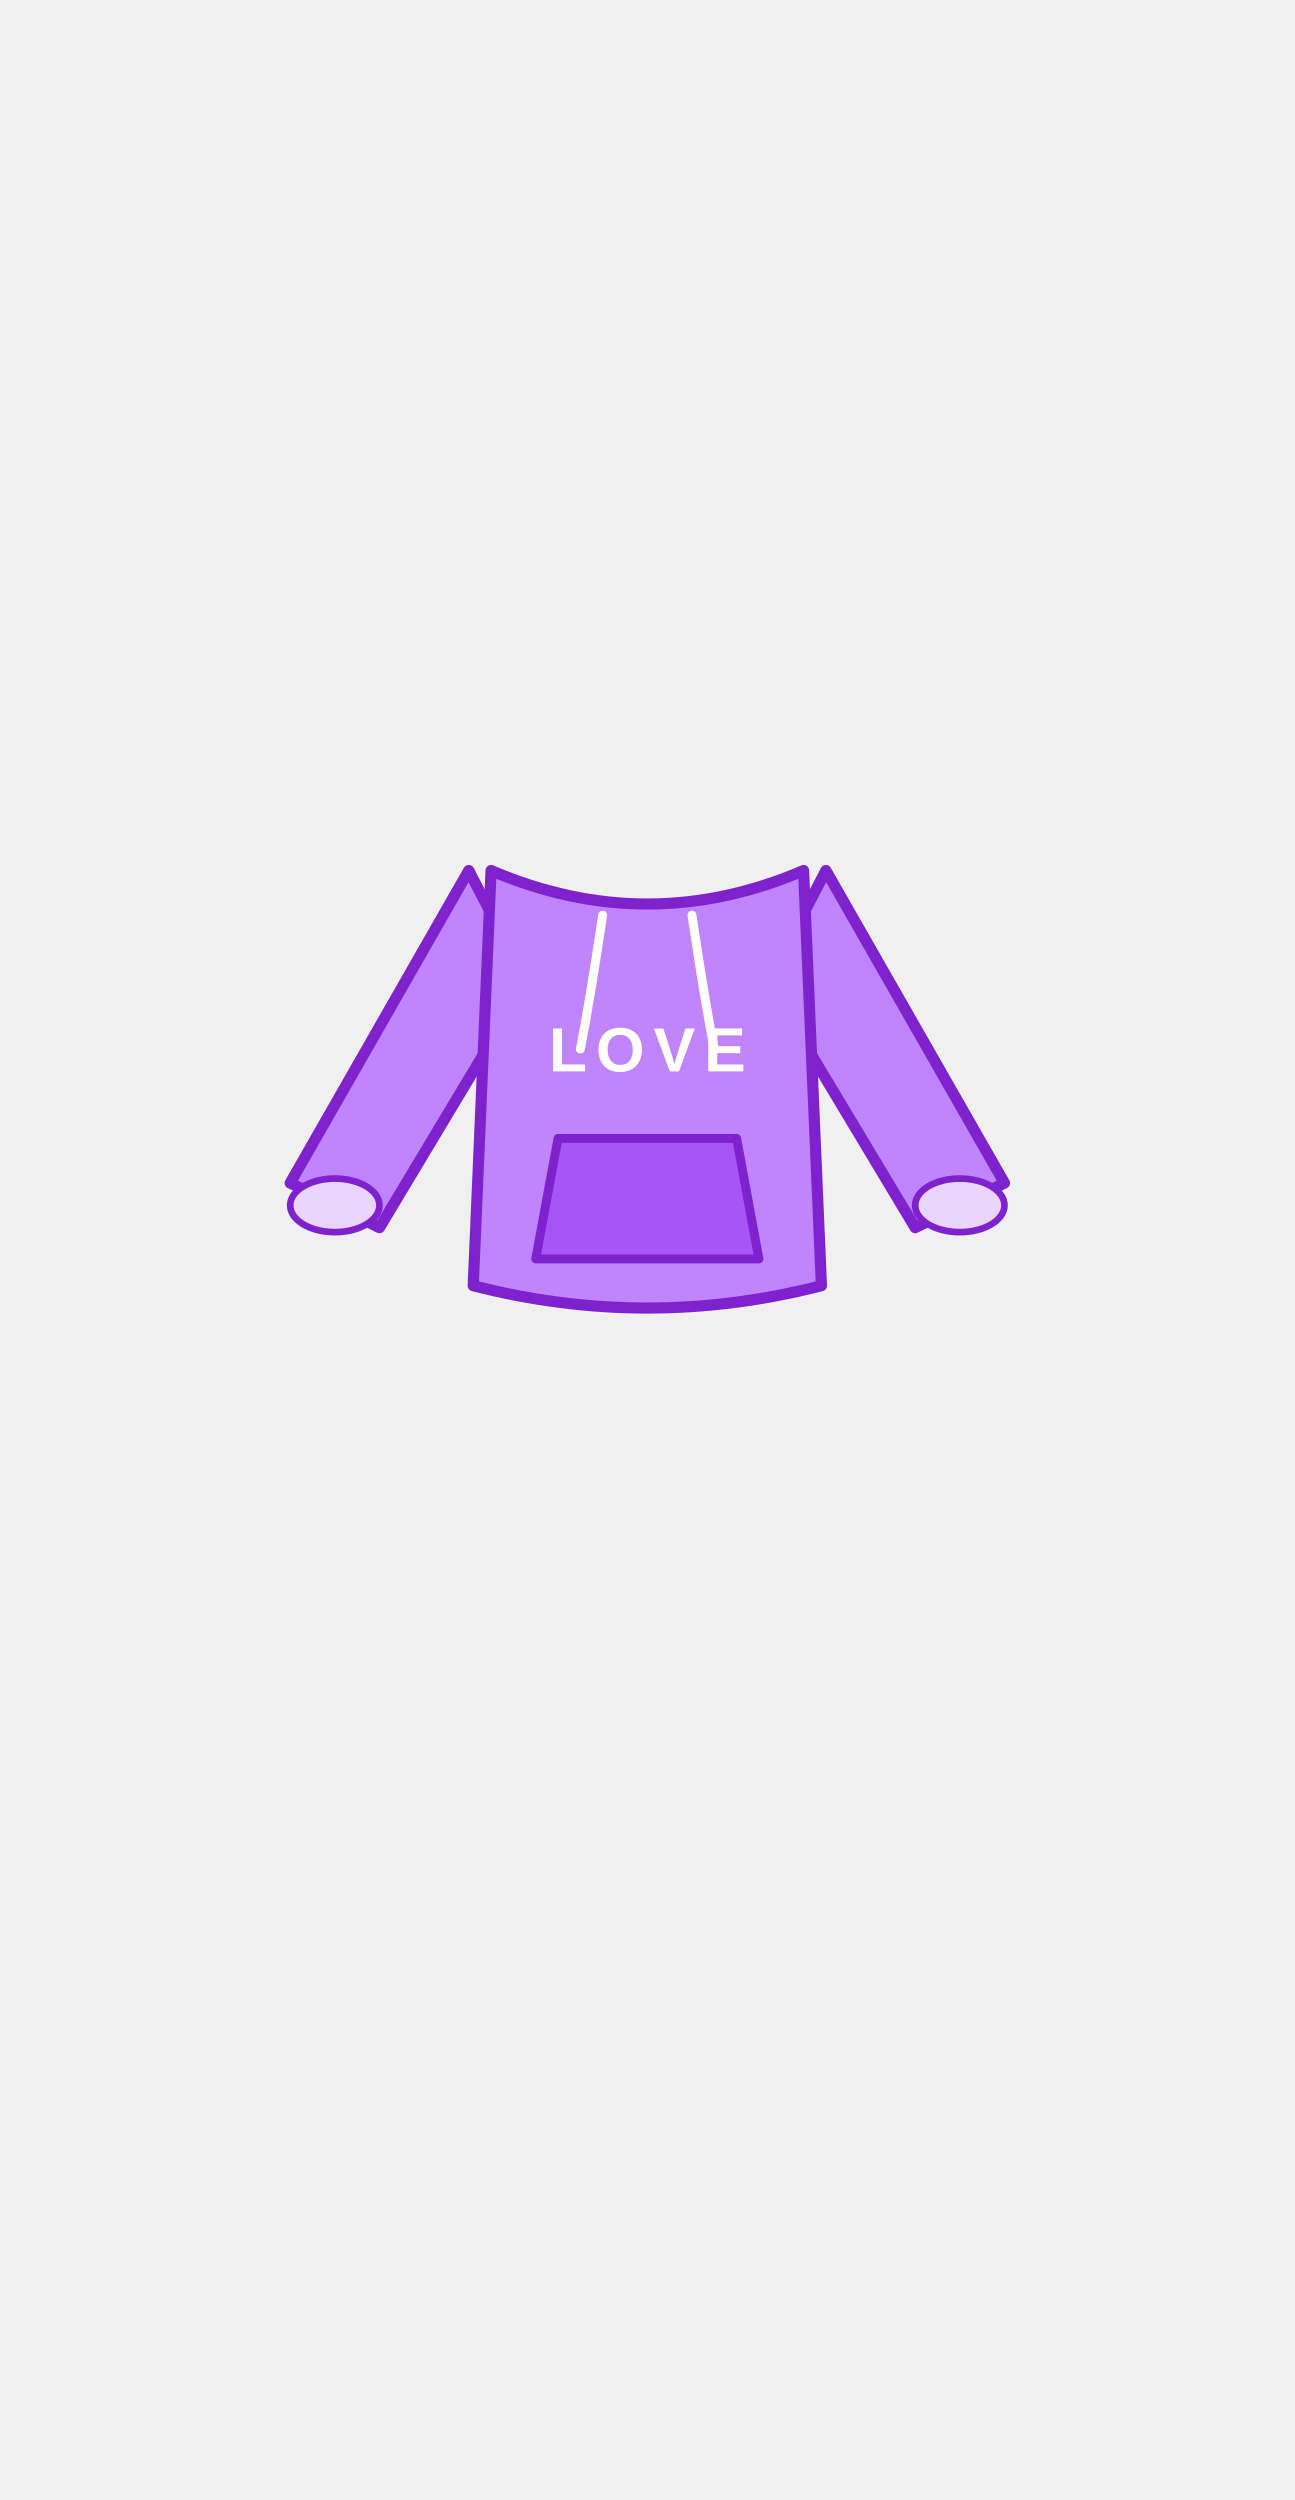
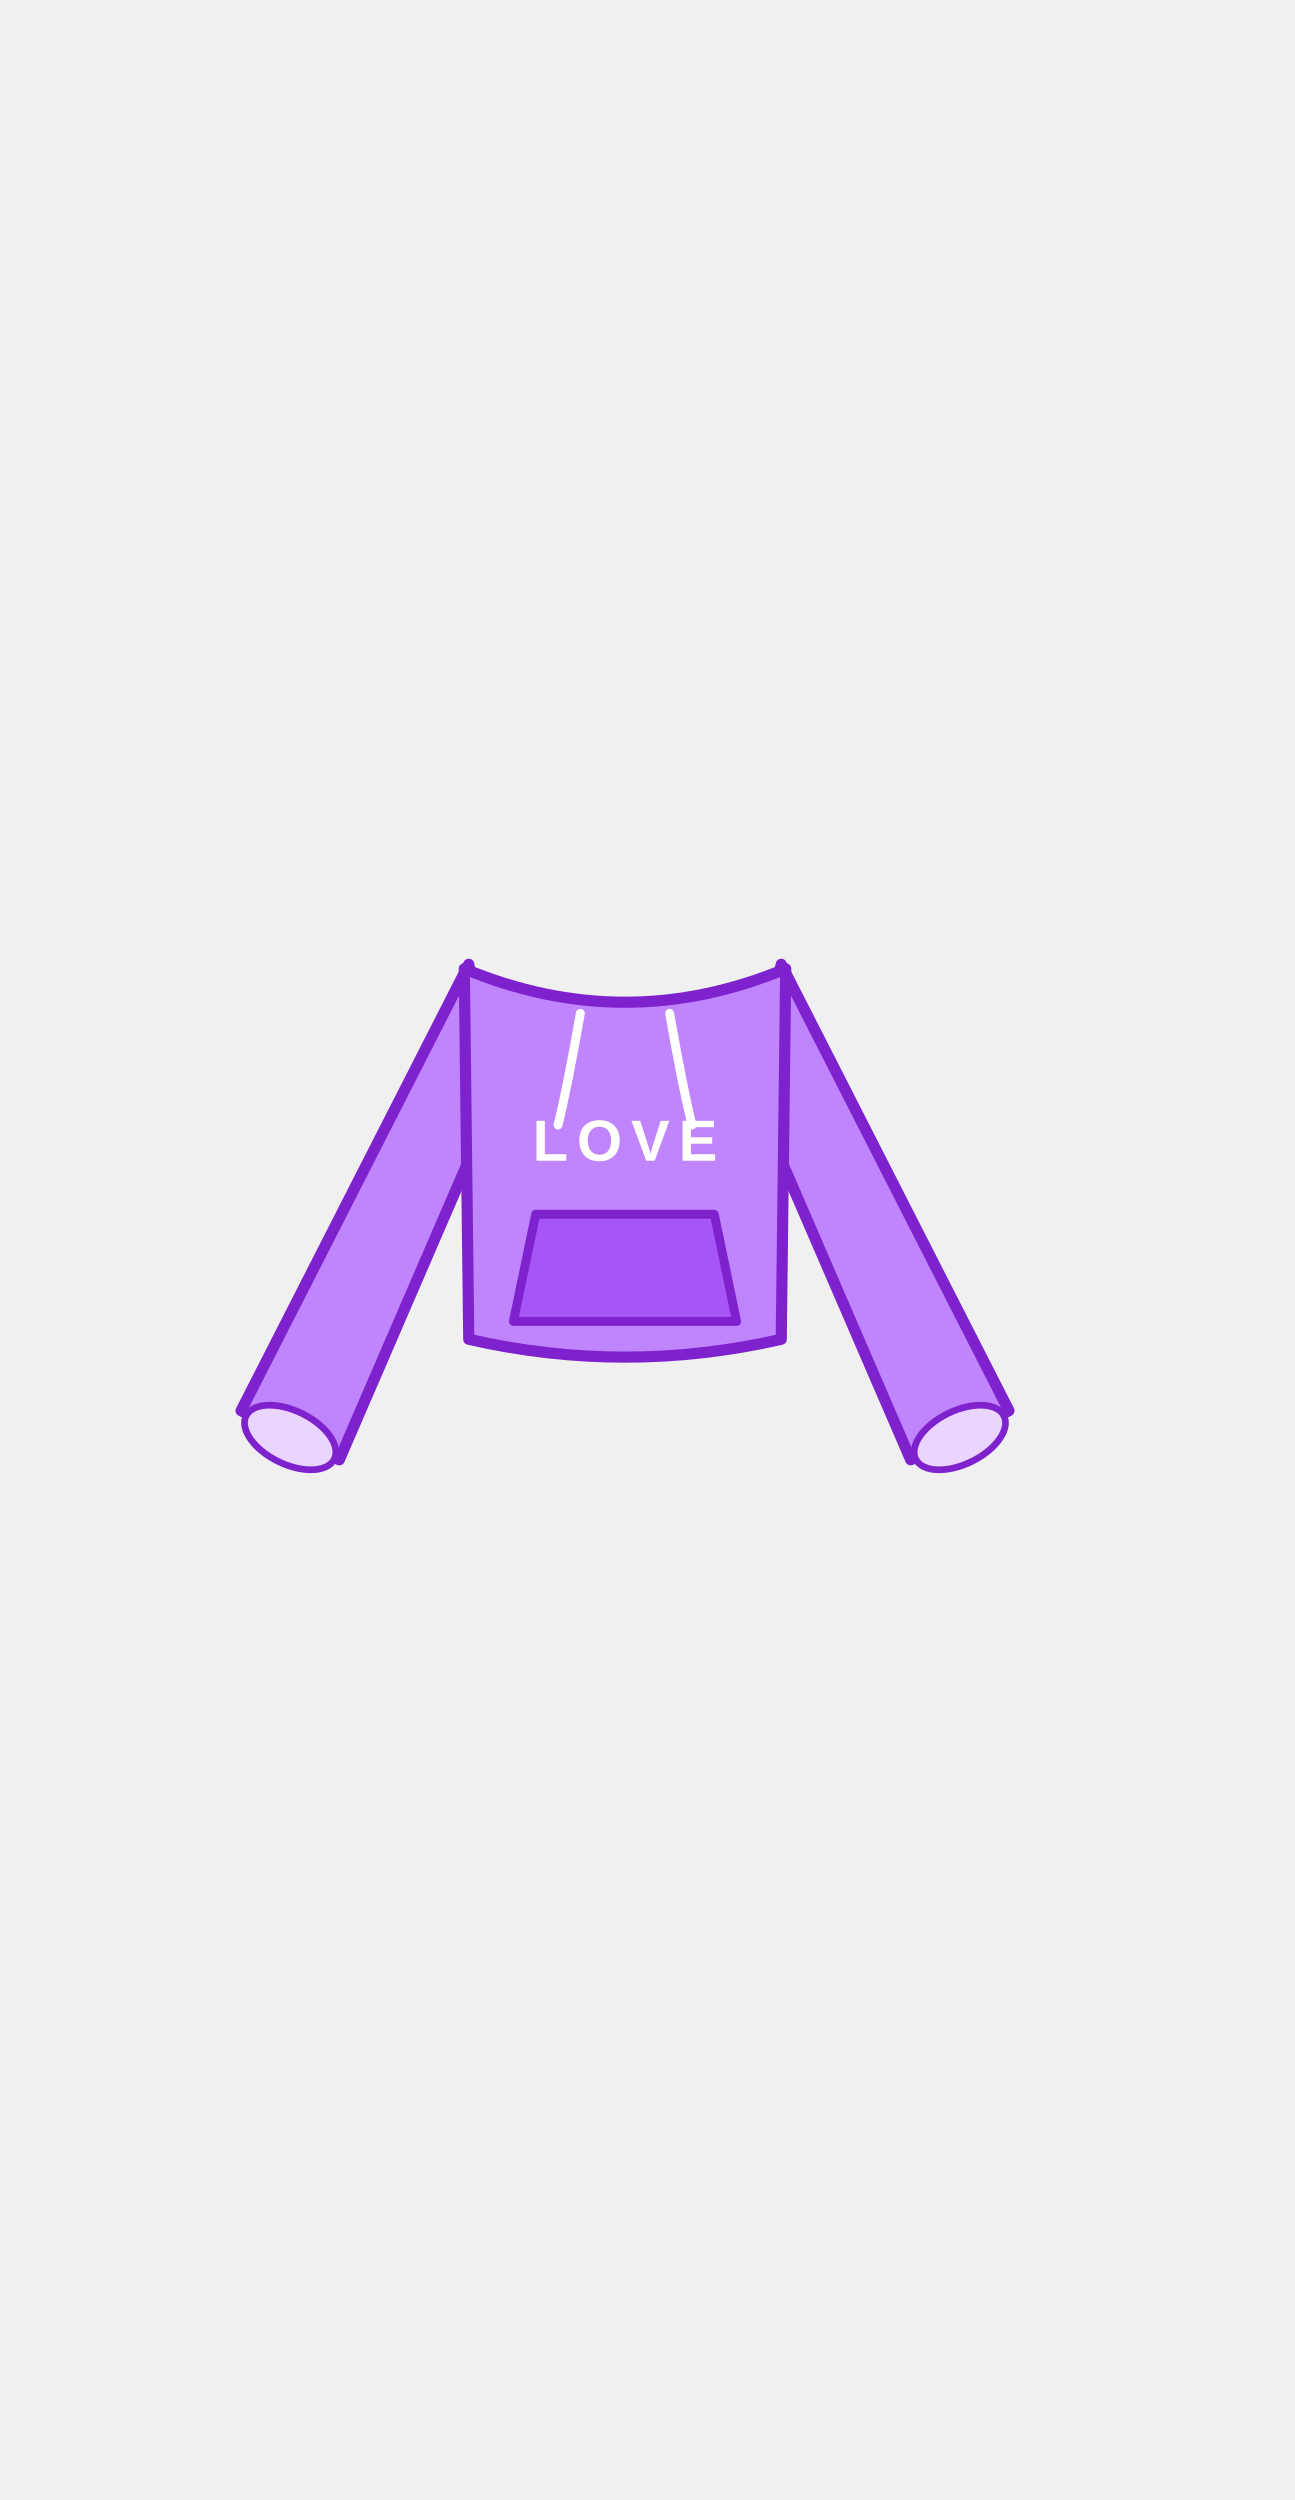
<svg xmlns="http://www.w3.org/2000/svg" viewBox="0 0 290 560" width="290" height="560">
-   <path d="M 105 195 L 65 265 L 85 275 L 118 220 Z" fill="#c084fc" stroke="#7e22ce" stroke-width="2.5" stroke-linejoin="round" />
-   <path d="M 185 195 L 225 265 L 205 275 L 172 220 Z" fill="#c084fc" stroke="#7e22ce" stroke-width="2.5" stroke-linejoin="round" />
-   <ellipse cx="75" cy="270" rx="10" ry="6" fill="#e9d5ff" stroke="#7e22ce" stroke-width="1.5" />
-   <ellipse cx="215" cy="270" rx="10" ry="6" fill="#e9d5ff" stroke="#7e22ce" stroke-width="1.5" />
-   <path d="M 110 195 Q 145 210 180 195 L 184 288 Q 145 298 106 288 Z" fill="#c084fc" stroke="#7e22ce" stroke-width="2.5" stroke-linejoin="round" />
-   <path d="M 125 255 H 165 L 170 282 H 120 Z" fill="#a855f7" stroke="#7e22ce" stroke-width="2" stroke-linejoin="round" />
-   <text x="145" y="240" font-family="Arial, sans-serif" font-weight="bold" font-size="14" fill="#ffffff" text-anchor="middle" letter-spacing="2">LOVE</text>
-   <path d="M 135 205 Q 132 225 130 235 M 155 205 Q 158 225 160 235" stroke="#ffffff" stroke-width="2" stroke-linecap="round" />
+   <path d="M 105 216 L 54 316 L 76 327 L 111 246 Z" fill="#c084fc" stroke="#7e22ce" stroke-width="2.5" stroke-linejoin="round" />
+   <path d="M 175 216 L 226 316 L 204 327 L 169 246 Z" fill="#c084fc" stroke="#7e22ce" stroke-width="2.5" stroke-linejoin="round" />
+   <ellipse cx="65" cy="322" rx="11" ry="6" transform="rotate(26 65 322)" fill="#e9d5ff" stroke="#7e22ce" stroke-width="1.5" />
+   <ellipse cx="215" cy="322" rx="11" ry="6" transform="rotate(-26 215 322)" fill="#e9d5ff" stroke="#7e22ce" stroke-width="1.5" />
+   <path d="M 104 217 Q 140 232 176 217 L 175 300 Q 140 308 105 300 Z" fill="#c084fc" stroke="#7e22ce" stroke-width="2.5" stroke-linejoin="round" />
+   <path d="M 120 272 H 160 L 165 296 H 115 Z" fill="#a855f7" stroke="#7e22ce" stroke-width="2" stroke-linejoin="round" />
+   <text x="140" y="260" font-family="Arial, sans-serif" font-weight="bold" font-size="13" fill="#ffffff" text-anchor="middle" letter-spacing="2">LOVE</text>
+   <path d="M 130 227 Q 127 244 125 252 M 150 227 Q 153 244 155 252" stroke="#ffffff" stroke-width="2" stroke-linecap="round" />
</svg>
